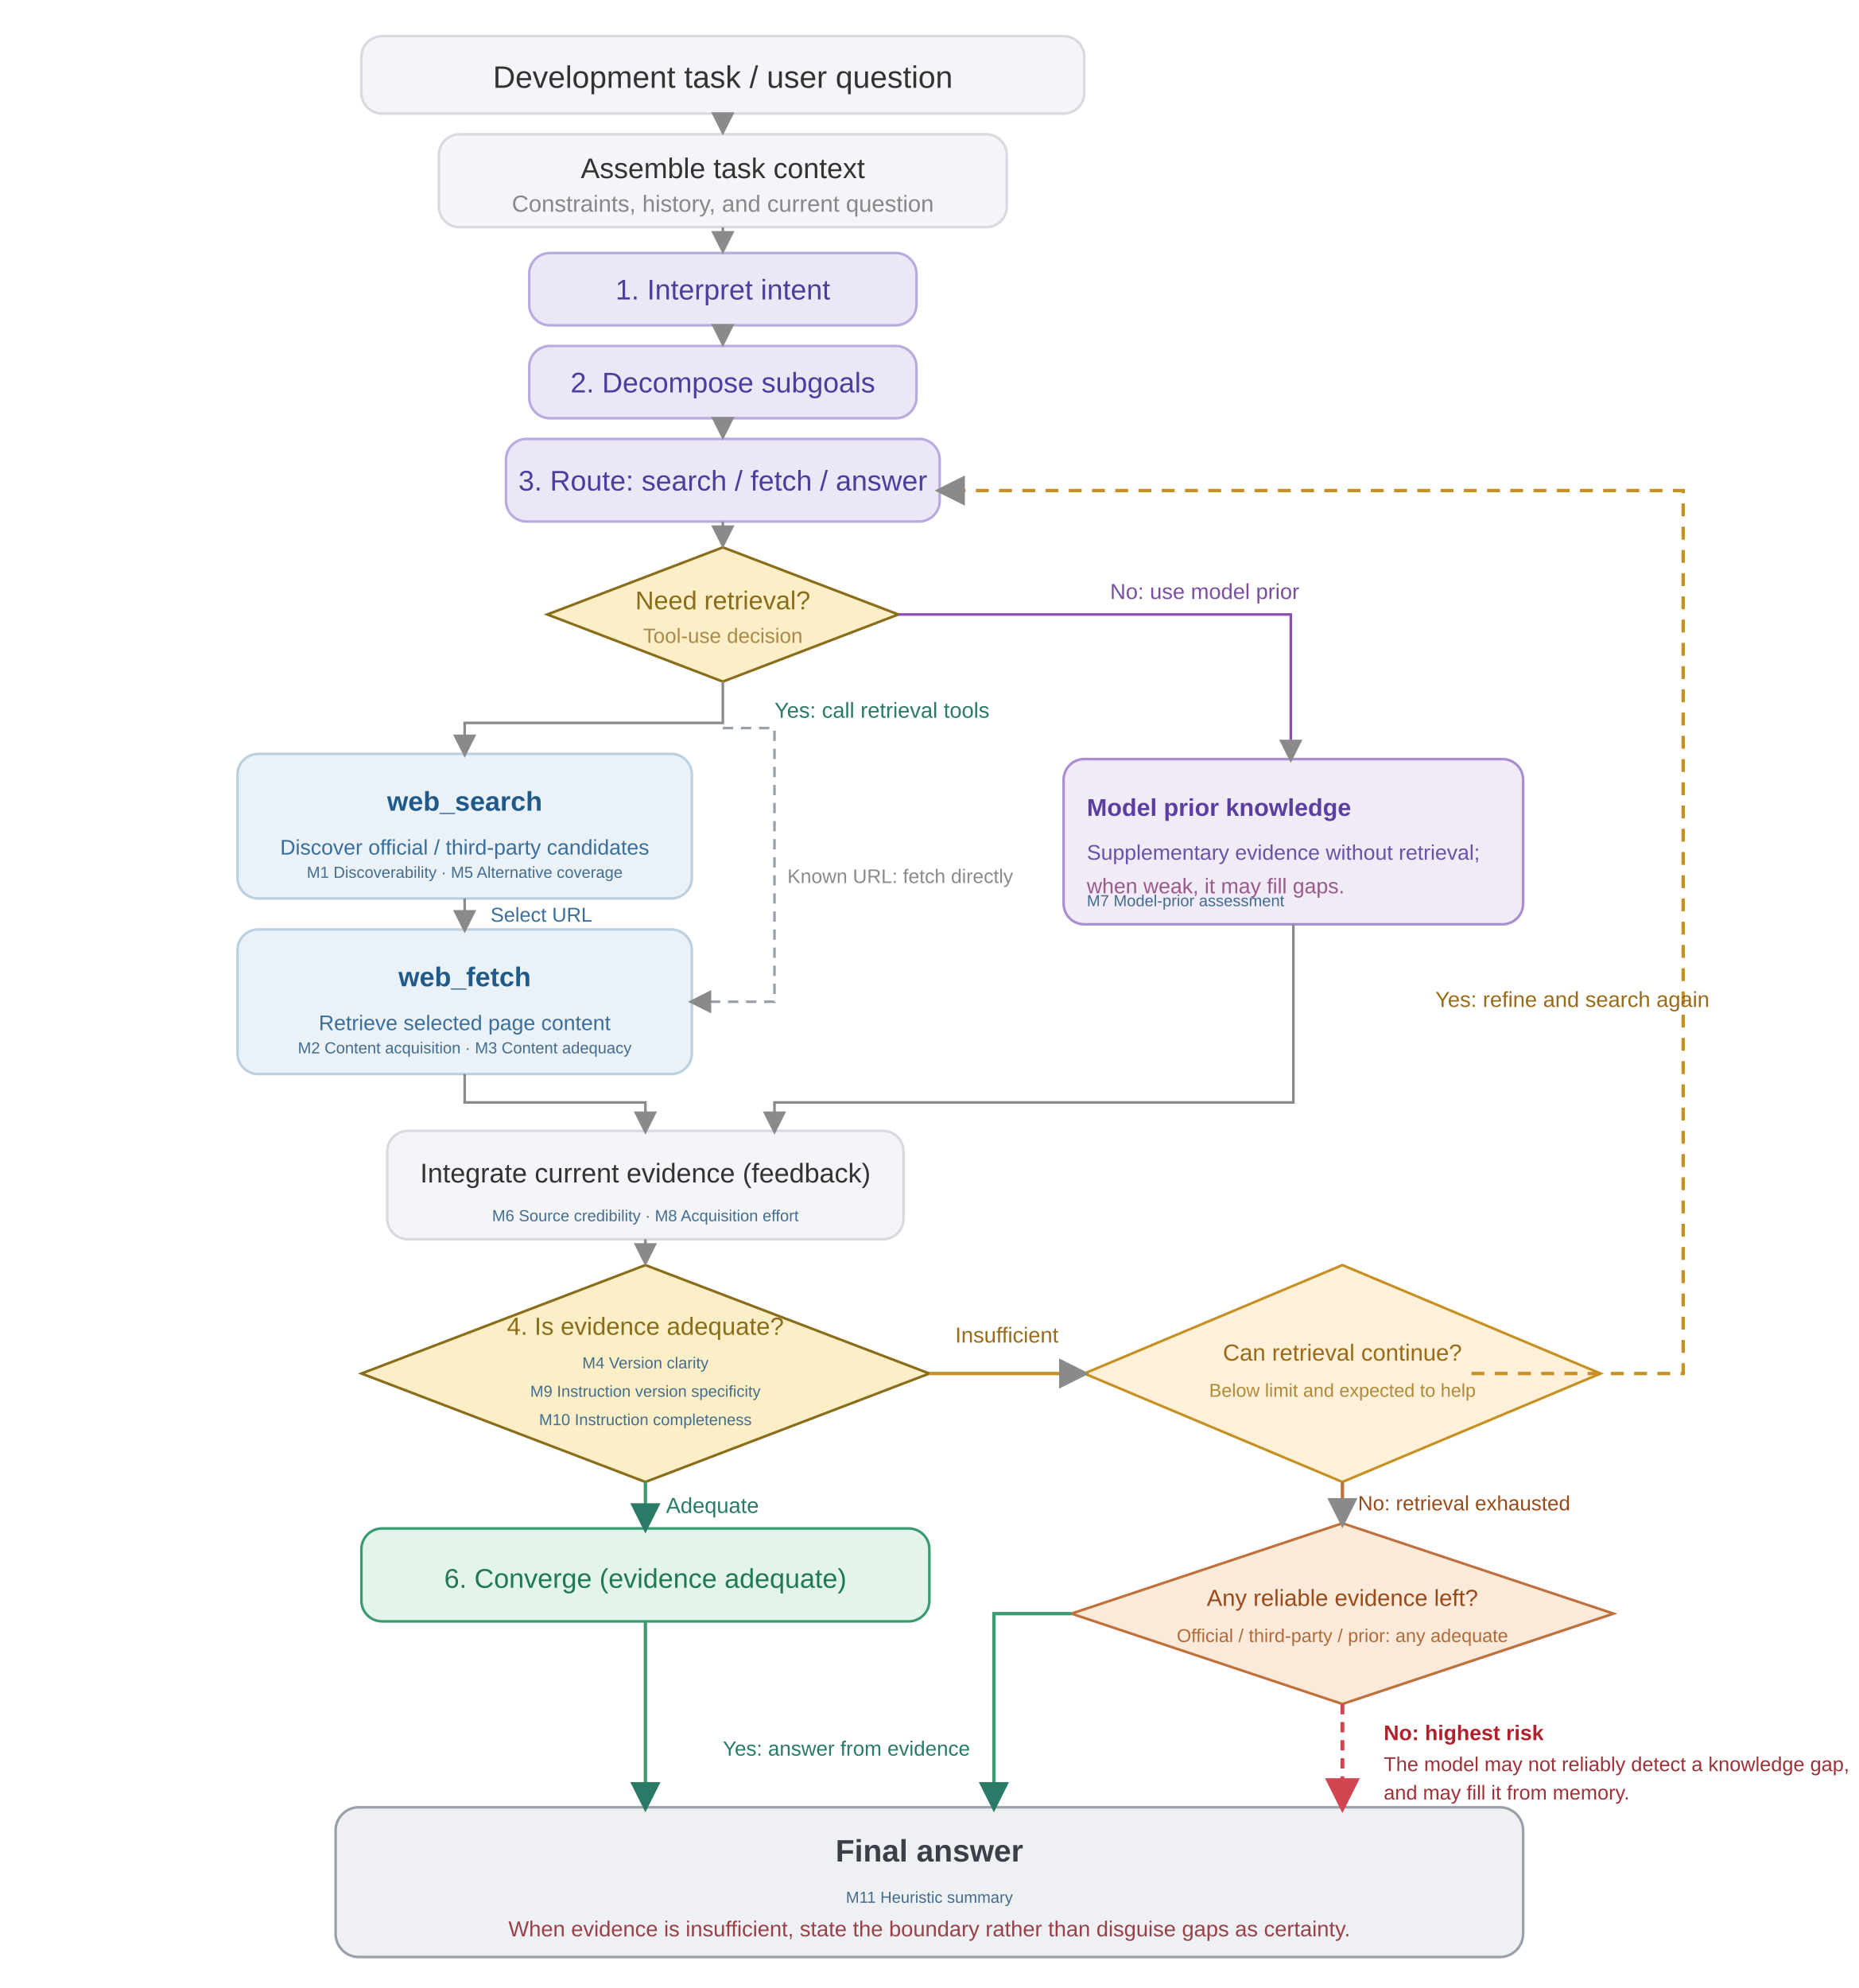
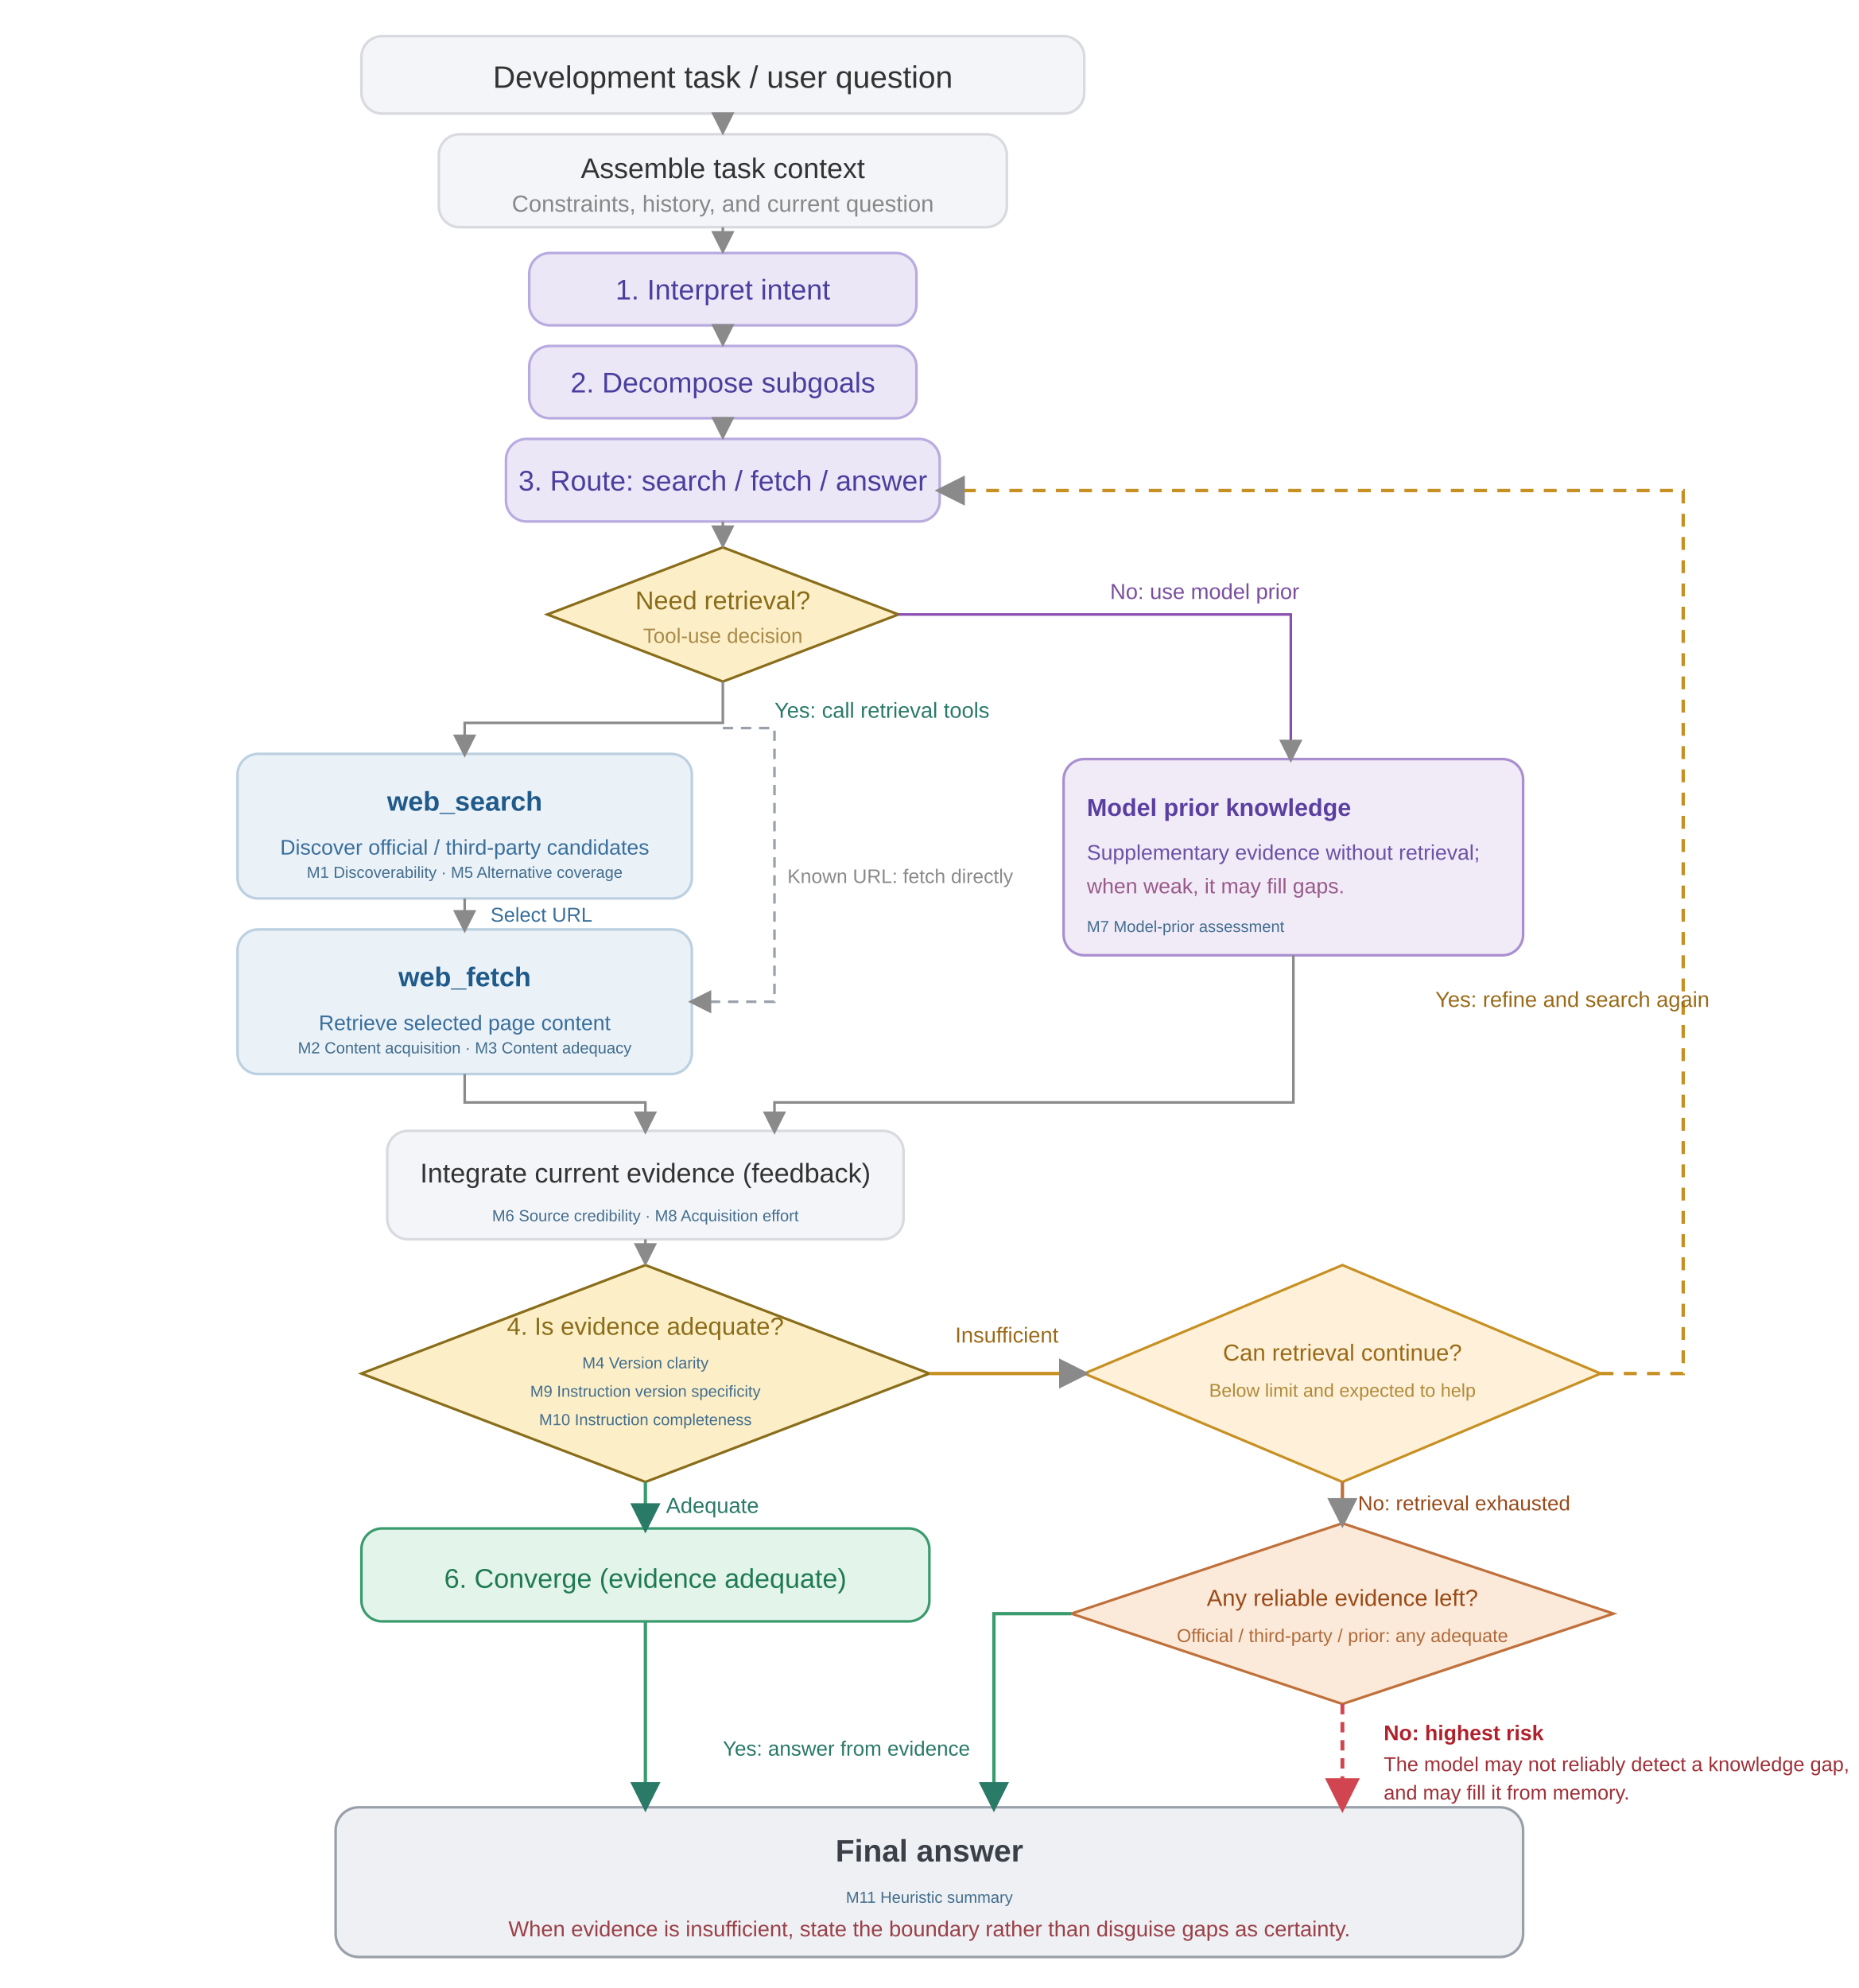
<svg xmlns="http://www.w3.org/2000/svg" viewBox="0 0 720 770" role="img" aria-label="Agent evidence cycle for technical knowledge ecosystems">
  <defs>
    <marker id="arrow" markerWidth="9" markerHeight="9" refX="7.5" refY="4.5" orient="auto">
      <path d="M0,0 L9,4.5 L0,9 z" fill="#8a8a8a" />
    </marker>
    <marker id="green-arrow" markerWidth="9" markerHeight="9" refX="7.5" refY="4.5" orient="auto">
      <path d="M0,0 L9,4.5 L0,9 z" fill="#2a7a68" />
    </marker>
    <marker id="red-arrow" markerWidth="9" markerHeight="9" refX="7.5" refY="4.5" orient="auto">
      <path d="M0,0 L9,4.5 L0,9 z" fill="#D0454F" />
    </marker>
  </defs>
  <g font-family="Arial, 'Noto Sans CJK SC', sans-serif">
    <rect x="140" y="14" width="280" height="30" rx="8" fill="#f4f5f8" stroke="#d8dae0" />
    <text x="280" y="34" text-anchor="middle" font-size="12" fill="#333">Development task / user question</text>
    <rect x="170" y="52" width="220" height="36" rx="8" fill="#f4f5f8" stroke="#d8dae0" />
    <text x="280" y="69" text-anchor="middle" font-size="11" fill="#333">Assemble task context</text>
    <text x="280" y="82" text-anchor="middle" font-size="9" fill="#888">Constraints, history, and current question</text>
    <rect x="205" y="98" width="150" height="28" rx="8" fill="#ECE7F6" stroke="#b9abe0" />
    <text x="280" y="116" text-anchor="middle" font-size="11" fill="#4a3f9e">1. Interpret intent</text>
    <rect x="205" y="134" width="150" height="28" rx="8" fill="#ECE7F6" stroke="#b9abe0" />
    <text x="280" y="152" text-anchor="middle" font-size="11" fill="#4a3f9e">2. Decompose subgoals</text>
    <rect x="196" y="170" width="168" height="32" rx="8" fill="#ECE7F6" stroke="#b9abe0" />
    <text x="280" y="190" text-anchor="middle" font-size="11" fill="#4a3f9e">3. Route: search / fetch / answer</text>
    <polygon points="280,212 348,238 280,264 212,238" fill="#FCEFC7" stroke="#8a6d1a" />
    <text x="280" y="236" text-anchor="middle" font-size="10" fill="#8a6d1a">Need retrieval?</text>
    <text x="280" y="249" text-anchor="middle" font-size="8" fill="#a98a4a">Tool-use decision</text>
    <rect x="92" y="292" width="176" height="56" rx="8" fill="#eaf1f7" stroke="#bcd0e0" />
    <text x="180" y="314" text-anchor="middle" font-size="10.5" font-weight="700" fill="#1f5a8a">web_search</text>
    <text x="180" y="331" text-anchor="middle" font-size="8.2" fill="#3a6f9c">Discover official / third-party candidates</text>
    <text x="180" y="340" text-anchor="middle" font-size="6.2" fill="#426d8e">M1 Discoverability · M5 Alternative coverage</text>
    <rect x="92" y="360" width="176" height="56" rx="8" fill="#eaf1f7" stroke="#bcd0e0" />
    <text x="180" y="382" text-anchor="middle" font-size="10.5" font-weight="700" fill="#1f5a8a">web_fetch</text>
    <text x="180" y="399" text-anchor="middle" font-size="8.2" fill="#3a6f9c">Retrieve selected page content</text>
    <text x="180" y="408" text-anchor="middle" font-size="6.2" fill="#426d8e">M2 Content acquisition · M3 Content adequacy</text>
-     <rect x="412" y="294" width="178" height="64" rx="8" fill="#F1EBF8" stroke="#a98fd0" />
+     <rect x="412" y="294" width="178" height="76" rx="8" fill="#F1EBF8" stroke="#a98fd0" />
    <text x="421" y="316" font-size="9.4" font-weight="700" fill="#5a3fa0">Model prior knowledge</text>
    <text x="421" y="333" font-size="8.2" fill="#6a52a8">Supplementary evidence without retrieval;</text>
    <text x="421" y="346" font-size="8.2" fill="#9a5a8a">when weak, it may fill gaps.</text>
-     <text x="421" y="351" font-size="6.2" fill="#426d8e">M7 Model-prior assessment</text>
+     <text x="421" y="361" font-size="6.2" fill="#426d8e">M7 Model-prior assessment</text>
    <rect x="150" y="438" width="200" height="42" rx="8" fill="#f4f5f8" stroke="#d8dae0" />
    <text x="250" y="458" text-anchor="middle" font-size="10.5" fill="#333">Integrate current evidence (feedback)</text>
    <text x="250" y="473" text-anchor="middle" font-size="6.2" fill="#426d8e">M6 Source credibility · M8 Acquisition effort</text>
    <polygon points="250,490 360,532 250,574 140,532" fill="#FCEFC7" stroke="#8a6d1a" />
    <text x="250" y="517" text-anchor="middle" font-size="9.6" fill="#8a6d1a">4. Is evidence adequate?</text>
    <text x="250" y="530" text-anchor="middle" font-size="6.2" fill="#426d8e">M4 Version clarity</text>
    <text x="250" y="541" text-anchor="middle" font-size="6.2" fill="#426d8e">M9 Instruction version specificity</text>
    <text x="250" y="552" text-anchor="middle" font-size="6.2" fill="#426d8e">M10 Instruction completeness</text>
    <rect x="140" y="592" width="220" height="36" rx="8" fill="#E3F4EA" stroke="#3a9b6e" />
    <text x="250" y="615" text-anchor="middle" font-size="10.5" fill="#1f7a52">6. Converge (evidence adequate)</text>
    <polygon points="520,490 620,532 520,574 420,532" fill="#FFF1D9" stroke="#c79023" />
    <text x="520" y="527" text-anchor="middle" font-size="9" fill="#9a6a18">Can retrieval continue?</text>
    <text x="520" y="541" text-anchor="middle" font-size="7.2" fill="#b08a3a">Below limit and expected to help</text>
    <polygon points="520,590 625,625 520,660 415,625" fill="#FBEAD9" stroke="#c0703a" />
    <text x="520" y="622" text-anchor="middle" font-size="9" fill="#9a4a18">Any reliable evidence left?</text>
    <text x="520" y="636" text-anchor="middle" font-size="7.2" fill="#b06a3a">Official / third-party / prior: any adequate</text>
    <rect x="130" y="700" width="460" height="58" rx="9" fill="#eef0f3" stroke="#9aa0aa" />
    <text x="360" y="721" text-anchor="middle" font-size="12" font-weight="700" fill="#3a3f48">Final answer</text>
    <text x="360" y="737" text-anchor="middle" font-size="6.2" fill="#426d8e">M11 Heuristic summary</text>
    <text x="360" y="750" text-anchor="middle" font-size="8.4" fill="#9a4048">When evidence is insufficient, state the boundary rather than disguise gaps as certainty.</text>
    <g fill="none" stroke="#8a8a8a" marker-end="url(#arrow)">
      <path d="M280,44 V51" />
      <path d="M280,88 V97" />
      <path d="M280,126 V133" />
      <path d="M280,162 V169" />
      <path d="M280,202 V211" />
      <path d="M280,264 V280 H180 V292" />
      <path d="M180,348 V360" />
      <path d="M180,416 V427 H250 V438" />
-       <path d="M501,358 V427 H300 V438" />
+       <path d="M501,370 V427 H300 V438" />
      <path d="M250,480 V489" />
    </g>
    <path d="M348,238 H500 V294" fill="none" stroke="#8a4fb0" marker-end="url(#arrow)" />
    <text x="430" y="232" font-size="8.4" fill="#7a4fa0">No: use model prior</text>
    <text x="300" y="278" font-size="8.4" fill="#2a7a68">Yes: call retrieval tools</text>
    <text x="190" y="357" font-size="7.8" fill="#3a6f9c">Select URL</text>
    <path d="M250,574 V592" fill="none" stroke="#3a9b6e" stroke-width="1.3" marker-end="url(#green-arrow)" />
    <text x="258" y="586" font-size="8.4" fill="#2a7a68">Adequate</text>
    <path d="M250,628 V700" fill="none" stroke="#3a9b6e" stroke-width="1.3" marker-end="url(#green-arrow)" />
    <path d="M360,532 H420" fill="none" stroke="#c79023" stroke-width="1.3" marker-end="url(#arrow)" />
    <text x="370" y="520" font-size="8.4" fill="#9a6a18">Insufficient</text>
-     <path d="M570,532 H652 V190 H364" fill="none" stroke="#c79023" stroke-width="1.3" stroke-dasharray="5,4" marker-end="url(#arrow)" />
+     <path d="M620,532 H652 V190 H364" fill="none" stroke="#c79023" stroke-width="1.3" stroke-dasharray="5,4" marker-end="url(#arrow)" />
    <text x="556" y="390" font-size="8.4" fill="#9a6a18">Yes: refine and search again</text>
    <path d="M520,574 V590" fill="none" stroke="#c0703a" stroke-width="1.3" marker-end="url(#arrow)" />
    <text x="526" y="585" font-size="8" fill="#9a4a18">No: retrieval exhausted</text>
    <path d="M415,625 H385 V700" fill="none" stroke="#3a9b6e" stroke-width="1.3" marker-end="url(#green-arrow)" />
    <text x="280" y="680" font-size="8" fill="#2a7a68">Yes: answer from evidence</text>
    <path d="M520,660 V700" fill="none" stroke="#D0454F" stroke-width="1.5" stroke-dasharray="4,3" marker-end="url(#red-arrow)" />
    <text x="536" y="674" font-size="8.2" font-weight="700" fill="#B0212B">No: highest risk</text>
    <text x="536" y="686" font-size="7.8" fill="#A03038">The model may not reliably detect a knowledge gap,</text>
    <text x="536" y="697" font-size="7.8" fill="#A03038">and may fill it from memory.</text>
    <path d="M280,282 H300 V388 H268" fill="none" stroke="#9aa0aa" stroke-width="1" stroke-dasharray="4,3" marker-end="url(#arrow)" />
    <text x="305" y="342" font-size="7.6" fill="#8a8a8a">Known URL: fetch directly</text>
  </g>
</svg>
